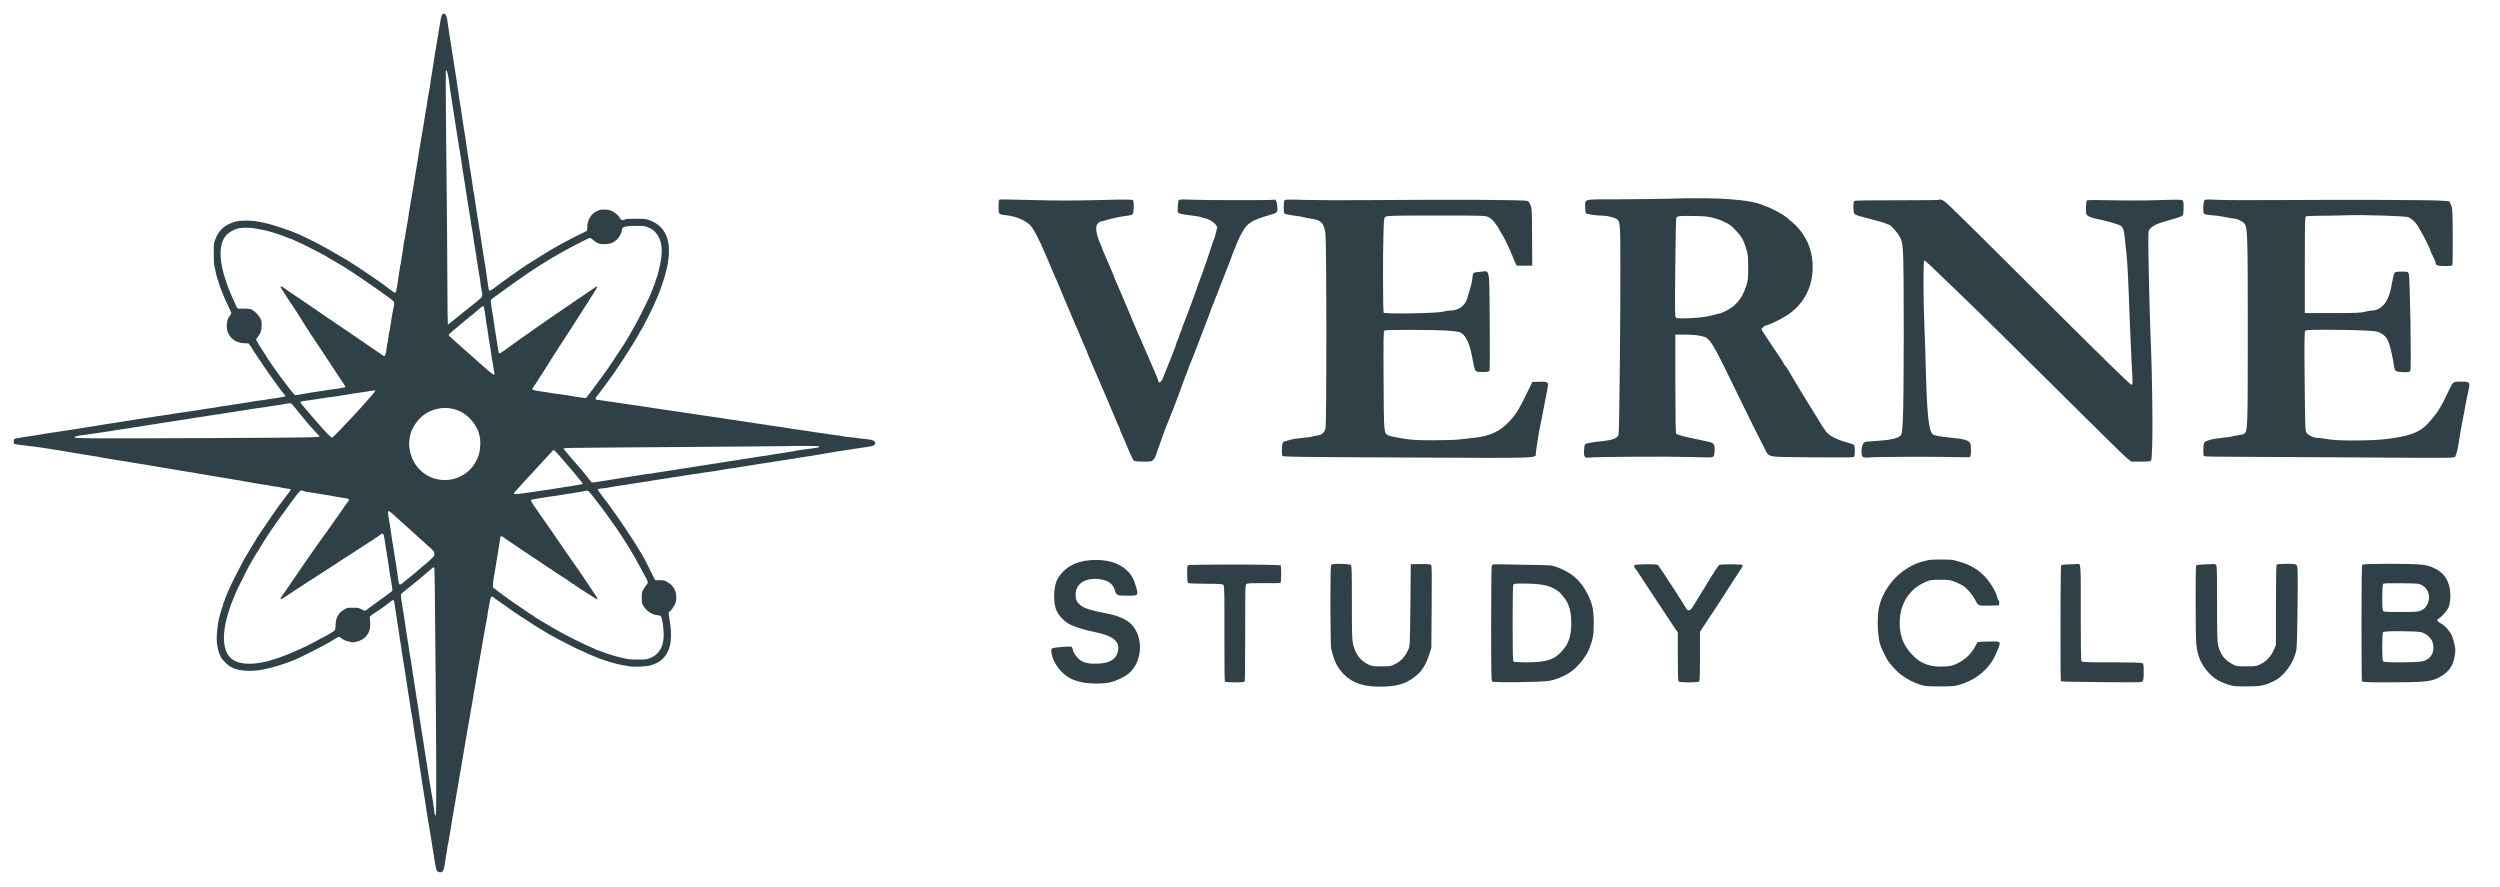
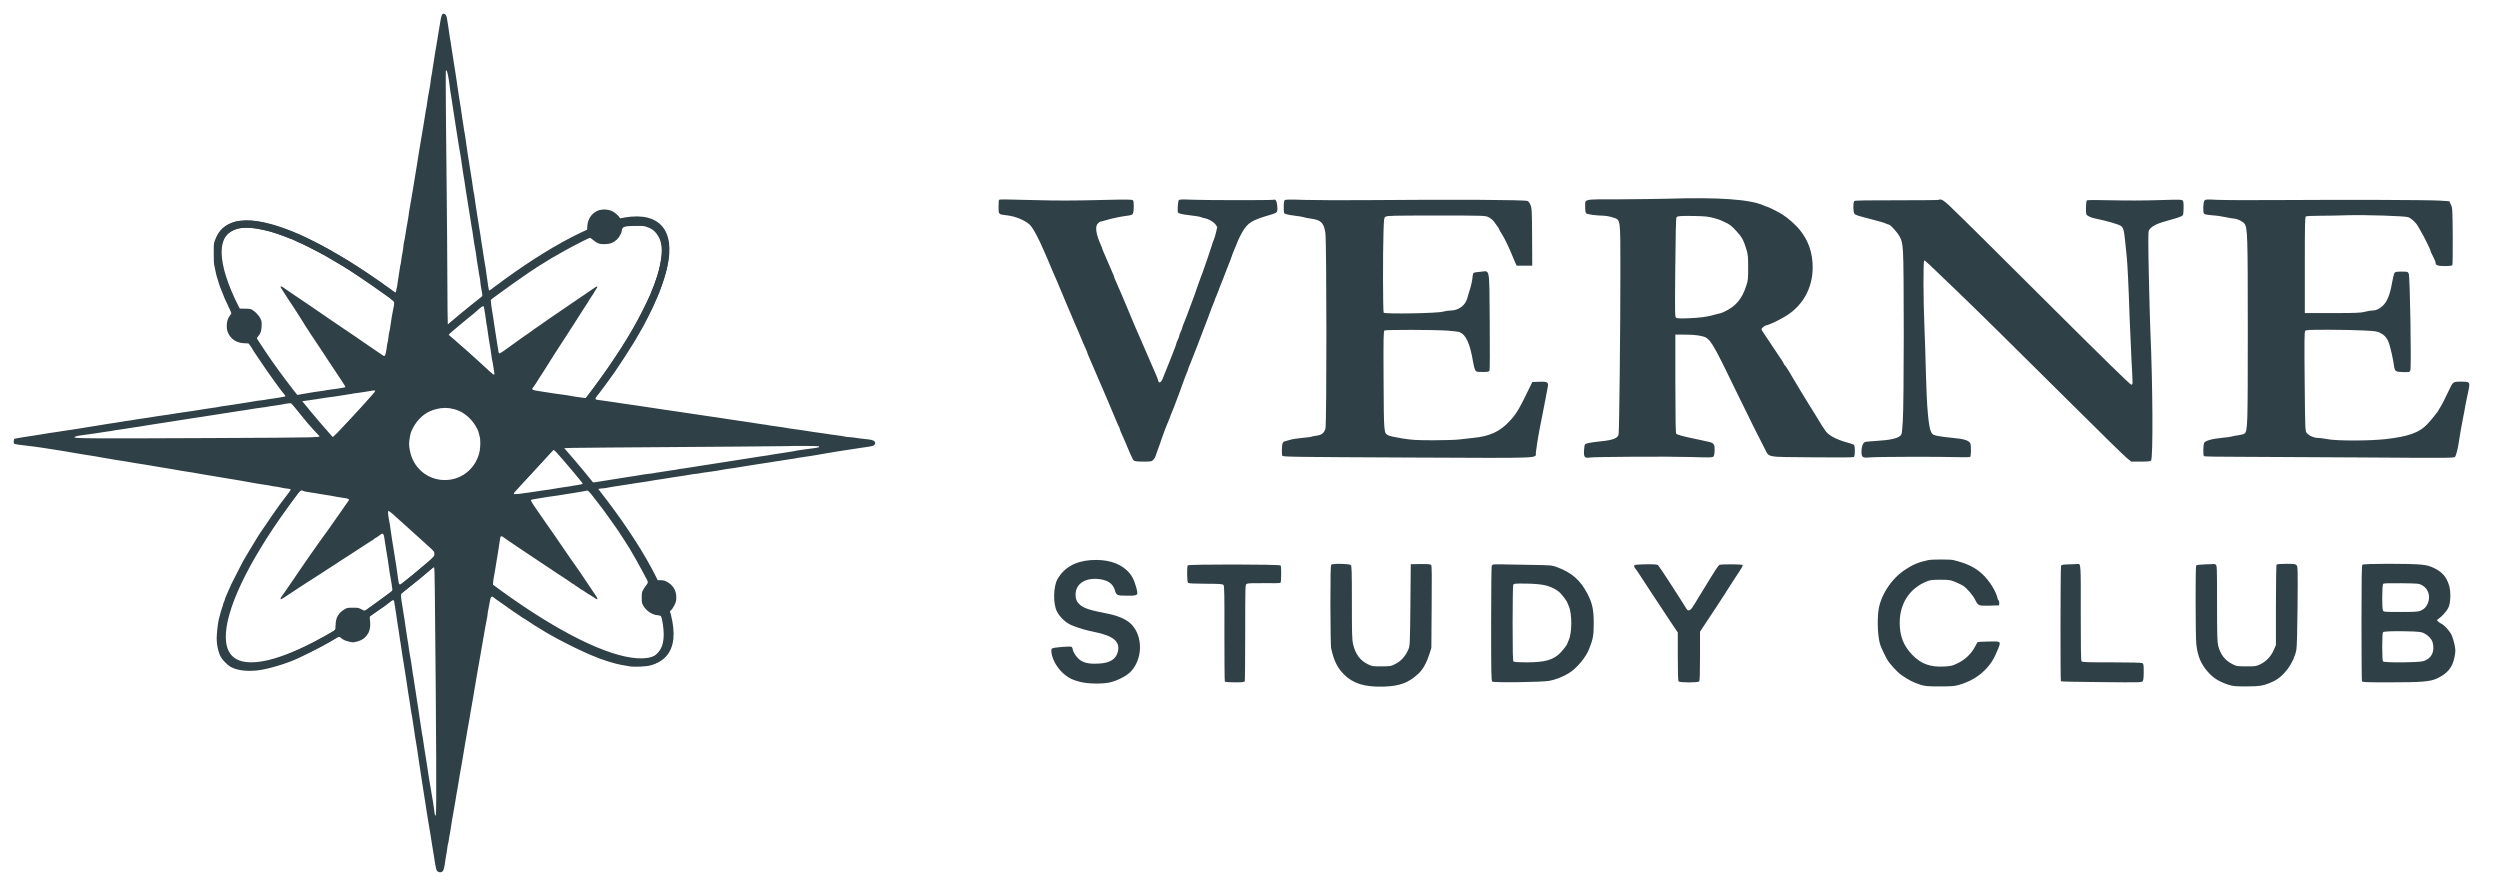
<svg xmlns="http://www.w3.org/2000/svg" viewBox="275.0 156.5 843.77 299.09" fill="#2F4047">
  <g transform="translate(279.0 160.5) scale(0.62) translate(-279.0 -160.5)">
    <path class="" transform="scale(0.25) translate(0 4096) scale(0.1 -0.1)" d="M20527 34478 c-17 -27 -37 -128 -67 -328 -12 -80 -28 -176 -35 -215 -8 -38 -19 -106 -25 -150 -6 -44 -15 -95 -20 -115 -5 -19 -11 -62 -15 -95 -3 -33 -12 -91 -20 -130 -8 -38 -19 -108 -25 -155 -5 -47 -17 -116 -25 -155 -8 -38 -15 -83 -15 -99 0 -17 -9 -80 -20 -140 -39 -209 -51 -281 -61 -365 -5 -47 -12 -88 -15 -92 -3 -5 -14 -66 -24 -136 -11 -70 -25 -155 -30 -188 -6 -33 -20 -114 -30 -180 -20 -117 -46 -274 -75 -445 -8 -47 -17 -105 -20 -130 -3 -25 -15 -94 -25 -155 -20 -110 -49 -287 -91 -555 -17 -111 -50 -300 -70 -409 -10 -56 -19 -115 -19 -130 0 -14 -7 -57 -15 -96 -9 -38 -22 -113 -30 -165 -37 -242 -46 -297 -56 -325 -5 -16 -12 -64 -15 -105 -4 -41 -12 -100 -19 -130 -8 -30 -18 -97 -24 -147 -6 -51 -15 -103 -20 -116 -5 -13 -12 -54 -16 -92 -4 -39 -13 -97 -20 -130 -7 -33 -18 -104 -24 -157 -6 -53 -15 -108 -21 -123 -5 -14 -10 -39 -10 -54 0 -43 -24 -58 -56 -35 -15 11 -36 26 -48 34 -13 8 -51 38 -87 65 -87 68 -111 85 -204 150 -44 30 -116 80 -160 110 -166 115 -424 284 -520 341 -55 32 -109 64 -120 71 -11 7 -33 20 -50 28 -16 9 -46 26 -67 38 -20 12 -62 37 -95 55 -32 18 -65 37 -73 43 -8 5 -28 16 -45 25 -16 8 -66 35 -110 59 -158 87 -525 265 -546 265 -6 0 -23 7 -37 15 -29 16 -38 19 -257 94 -240 82 -345 110 -550 147 -149 27 -374 25 -479 -4 -232 -65 -363 -184 -444 -407 -25 -67 -26 -79 -26 -285 0 -173 3 -230 18 -290 10 -41 22 -97 27 -124 4 -28 15 -70 23 -95 36 -110 48 -148 56 -180 5 -19 15 -48 23 -65 8 -17 25 -58 37 -91 33 -91 66 -167 136 -312 35 -73 64 -138 64 -144 0 -6 -13 -28 -28 -48 -51 -66 -72 -131 -72 -225 0 -70 5 -98 27 -152 57 -139 189 -225 353 -230 47 -2 88 -3 91 -4 7 0 89 -117 89 -126 0 -3 8 -17 19 -32 10 -15 66 -99 125 -187 59 -88 134 -198 167 -245 33 -47 68 -96 77 -110 9 -13 45 -63 79 -110 34 -47 88 -121 120 -165 32 -44 75 -99 96 -122 21 -23 36 -47 33 -52 -4 -5 -28 -13 -54 -16 -26 -3 -78 -12 -117 -20 -38 -7 -101 -17 -138 -20 -37 -4 -82 -11 -100 -16 -18 -5 -75 -14 -127 -19 -52 -5 -115 -14 -140 -20 -25 -6 -92 -17 -150 -25 -115 -16 -188 -27 -355 -55 -60 -10 -137 -21 -170 -25 -33 -3 -76 -11 -97 -16 -20 -5 -71 -14 -115 -19 -43 -5 -116 -16 -163 -24 -185 -31 -345 -55 -629 -95 -85 -12 -157 -24 -161 -26 -4 -3 -50 -9 -101 -15 -52 -6 -130 -17 -174 -25 -102 -18 -262 -42 -393 -60 -56 -8 -106 -16 -110 -19 -4 -2 -52 -9 -107 -16 -55 -6 -118 -16 -140 -21 -22 -5 -87 -16 -145 -24 -102 -14 -284 -42 -405 -64 -33 -5 -121 -19 -195 -31 -74 -11 -184 -29 -245 -40 -60 -10 -135 -22 -165 -25 -30 -3 -91 -12 -135 -20 -44 -8 -114 -19 -155 -24 -88 -12 -174 -25 -325 -51 -60 -11 -130 -21 -155 -25 -25 -3 -83 -12 -130 -19 -47 -8 -119 -20 -160 -26 -116 -18 -134 -22 -147 -32 -16 -13 -17 -94 -1 -104 13 -8 141 -27 298 -44 52 -6 125 -15 163 -20 37 -6 100 -15 140 -20 83 -12 153 -23 322 -50 66 -11 149 -24 185 -30 130 -21 307 -52 380 -65 41 -8 100 -17 130 -20 30 -4 100 -15 155 -25 55 -10 154 -27 220 -39 66 -11 161 -27 210 -36 50 -8 124 -20 165 -25 41 -6 109 -17 150 -25 90 -17 173 -30 300 -49 52 -8 131 -21 175 -29 44 -9 112 -21 150 -26 39 -6 97 -15 130 -21 33 -5 114 -19 180 -30 66 -11 145 -25 175 -31 30 -6 87 -14 125 -20 61 -8 154 -24 355 -60 30 -6 109 -19 175 -29 66 -11 174 -29 240 -40 66 -12 161 -27 210 -35 50 -7 126 -20 170 -28 44 -9 136 -25 205 -37 69 -11 159 -27 200 -35 41 -8 114 -19 163 -25 48 -6 98 -15 110 -19 13 -5 54 -12 92 -16 39 -3 93 -13 121 -20 27 -8 87 -19 133 -24 45 -5 85 -12 88 -15 11 -10 -12 -48 -79 -131 -83 -103 -233 -309 -331 -455 -42 -63 -99 -146 -125 -185 -123 -178 -163 -237 -177 -263 -9 -15 -23 -39 -33 -54 -9 -14 -34 -55 -55 -90 -20 -34 -48 -81 -62 -103 -13 -22 -40 -67 -60 -100 -19 -33 -46 -78 -60 -100 -33 -53 -46 -77 -160 -300 -139 -269 -162 -316 -225 -465 -17 -41 -38 -89 -46 -107 -8 -17 -14 -37 -14 -45 -1 -7 -9 -31 -20 -53 -11 -22 -19 -48 -20 -57 0 -10 -6 -32 -14 -50 -14 -32 -48 -149 -80 -276 -20 -78 -46 -318 -46 -421 1 -145 34 -290 91 -401 30 -57 151 -179 209 -211 141 -77 344 -105 584 -79 222 23 637 146 891 265 103 48 417 204 506 253 129 69 256 142 330 189 45 30 70 29 99 -2 13 -14 28 -25 33 -25 6 0 18 -7 26 -15 9 -8 56 -24 104 -36 87 -22 89 -22 165 -5 134 31 215 93 272 205 30 60 41 158 29 249 -6 40 -7 80 -4 90 3 9 45 43 93 74 156 101 279 190 371 268 32 27 59 26 65 -2 6 -26 30 -186 46 -293 20 -147 32 -224 50 -330 10 -60 21 -137 25 -170 3 -33 10 -76 15 -95 5 -19 14 -78 20 -130 6 -52 17 -129 25 -170 8 -41 18 -106 24 -145 12 -83 25 -169 51 -325 10 -63 23 -149 29 -190 12 -91 26 -180 51 -325 10 -60 21 -137 25 -170 3 -33 10 -76 15 -95 6 -20 17 -85 26 -145 46 -322 70 -475 89 -575 8 -41 19 -115 25 -165 6 -49 17 -126 25 -170 8 -44 19 -116 24 -160 12 -89 24 -165 51 -335 28 -166 50 -311 66 -420 7 -52 22 -149 33 -215 11 -66 25 -151 31 -190 6 -38 18 -108 26 -155 9 -47 22 -128 30 -180 7 -52 18 -122 24 -155 5 -33 19 -118 31 -190 57 -364 60 -374 96 -396 37 -23 81 -19 107 9 18 21 42 120 51 212 4 36 13 92 20 125 8 33 19 102 25 154 6 51 14 101 19 110 5 9 11 43 15 76 4 33 13 92 22 130 8 39 19 102 23 140 4 39 16 111 25 160 9 50 26 144 37 210 11 66 27 156 35 200 8 44 21 124 29 177 9 54 18 103 20 110 3 7 11 58 19 113 8 55 19 125 25 155 6 30 19 107 30 170 11 63 29 167 40 230 21 115 30 171 51 310 6 41 18 104 25 140 8 36 19 100 24 142 6 42 16 98 22 125 6 26 17 86 24 133 7 47 18 110 23 140 6 30 21 111 32 180 12 69 30 175 40 235 25 140 58 341 64 380 2 17 11 68 20 115 9 47 25 139 36 205 12 66 30 172 41 235 11 63 29 167 40 230 11 63 24 138 29 165 6 28 15 82 21 120 6 39 19 109 30 157 10 48 19 101 19 118 0 18 6 58 14 89 8 31 19 90 25 132 19 142 46 184 88 141 10 -10 43 -35 73 -55 30 -20 80 -55 110 -77 30 -22 80 -56 110 -77 30 -21 57 -40 60 -43 7 -8 177 -123 200 -136 11 -6 28 -18 38 -27 10 -10 21 -17 25 -17 3 0 45 -26 94 -58 176 -117 223 -147 274 -176 19 -10 57 -33 84 -51 28 -18 73 -46 101 -62 29 -15 78 -43 110 -62 111 -65 476 -251 615 -314 86 -39 102 -47 199 -90 30 -13 87 -37 125 -51 39 -15 84 -34 102 -42 17 -8 36 -14 43 -14 7 0 26 -6 43 -14 31 -13 137 -46 262 -80 56 -15 135 -31 294 -57 105 -18 361 -6 456 20 235 66 364 198 426 436 26 102 29 316 6 455 -9 52 -21 132 -27 178 l-11 83 44 39 c29 26 58 67 83 117 33 66 39 90 42 155 8 164 -71 294 -223 368 -42 20 -66 24 -144 25 l-94 0 -43 85 c-23 47 -72 146 -109 220 -61 125 -89 178 -136 255 -10 17 -28 46 -39 65 -11 19 -29 49 -40 65 -11 17 -30 47 -42 69 -30 50 -34 57 -92 146 -91 140 -215 325 -251 375 -19 28 -55 79 -80 115 -99 146 -230 324 -337 461 -43 54 -78 106 -78 114 0 17 18 22 117 30 40 3 87 10 105 16 18 5 67 14 108 19 41 5 113 16 160 25 83 14 211 34 395 61 162 23 239 36 344 55 56 10 114 19 127 19 14 0 57 7 97 15 40 8 119 21 177 29 192 28 314 46 393 61 42 8 91 15 108 15 16 0 62 7 102 15 40 8 113 19 162 24 50 6 128 17 175 25 221 40 320 56 344 56 15 0 59 7 99 15 40 8 119 21 177 29 113 16 182 27 355 56 61 10 135 22 165 25 30 3 87 12 125 20 39 8 97 17 130 20 33 4 76 10 95 15 19 5 78 14 130 20 52 6 111 16 132 21 20 5 71 14 115 19 95 12 358 54 588 96 50 9 131 22 180 30 50 7 119 18 155 24 145 23 270 42 365 56 255 36 278 41 297 64 23 29 23 55 -1 79 -26 26 -73 37 -206 50 -60 6 -153 17 -205 26 -52 8 -115 15 -140 15 -25 0 -72 7 -105 14 -33 8 -107 20 -165 26 -58 6 -112 13 -121 16 -9 2 -79 13 -155 24 -236 32 -286 40 -379 56 -49 8 -124 19 -165 24 -91 10 -255 35 -370 56 -47 8 -125 19 -175 25 -49 5 -106 14 -125 19 -19 5 -64 12 -100 15 -36 4 -99 13 -140 21 -41 7 -124 21 -185 29 -60 9 -166 24 -235 35 -69 10 -161 23 -205 30 -44 6 -118 18 -165 26 -47 8 -121 19 -165 24 -44 5 -118 16 -165 24 -88 15 -258 40 -510 76 -80 12 -174 26 -210 31 -36 6 -99 15 -140 20 -41 5 -113 16 -160 24 -47 8 -105 17 -130 20 -66 8 -302 44 -400 60 -47 8 -128 19 -180 25 -52 6 -111 15 -130 20 -19 4 -64 11 -100 15 -36 3 -114 15 -175 25 -60 10 -138 21 -173 25 -35 3 -70 9 -78 12 -23 9 -16 46 14 75 22 20 309 407 382 514 121 178 320 482 320 489 0 3 15 27 33 53 18 26 49 73 68 105 19 32 43 73 54 92 11 18 44 75 73 127 29 51 57 100 62 108 15 23 39 70 134 255 78 150 128 260 198 430 11 28 26 64 34 80 20 45 85 237 119 350 200 681 80 1095 -358 1237 -65 21 -90 23 -267 23 -165 0 -202 -3 -242 -18 -59 -23 -83 -16 -108 33 -29 57 -122 134 -193 161 -90 34 -220 32 -297 -3 -136 -63 -220 -199 -220 -355 0 -37 -4 -72 -8 -78 -4 -5 -27 -19 -52 -31 -102 -47 -310 -151 -385 -193 -44 -24 -100 -55 -125 -68 -72 -38 -163 -89 -216 -122 -27 -17 -76 -46 -109 -66 -33 -20 -87 -54 -120 -75 -33 -22 -76 -49 -95 -60 -19 -11 -48 -29 -65 -40 -16 -11 -42 -26 -56 -34 -75 -43 -385 -256 -567 -391 -70 -52 -142 -105 -160 -117 -19 -13 -58 -42 -88 -65 -55 -44 -88 -54 -97 -29 -3 8 -11 52 -17 98 -6 45 -20 139 -30 208 -11 69 -22 150 -25 180 -4 30 -11 72 -16 92 -5 20 -14 74 -20 120 -5 46 -16 117 -24 158 -8 41 -19 109 -24 150 -15 112 -39 265 -55 355 -8 44 -25 145 -36 225 -12 80 -30 197 -40 260 -10 63 -21 142 -25 175 -3 33 -10 74 -15 90 -5 17 -14 68 -19 115 -6 47 -17 123 -25 170 -8 47 -24 150 -36 230 -12 80 -28 183 -37 230 -8 47 -21 128 -28 180 -31 230 -55 392 -59 399 -3 4 -12 63 -21 131 -9 68 -18 127 -20 131 -3 3 -9 49 -15 100 -6 52 -17 128 -25 169 -7 41 -24 143 -36 225 -12 83 -28 191 -36 240 -8 50 -19 122 -23 160 -5 39 -16 108 -24 155 -13 77 -40 249 -66 420 -34 231 -51 333 -54 339 -2 3 -9 51 -15 106 -7 55 -18 134 -26 175 -8 41 -17 99 -21 129 -10 86 -74 132 -107 79z m129 -1314 c12 -54 26 -144 32 -199 12 -102 22 -175 48 -325 8 -47 21 -130 28 -185 14 -100 22 -153 56 -365 42 -261 62 -387 66 -420 4 -35 16 -104 54 -320 11 -63 20 -126 20 -140 0 -14 9 -74 19 -135 23 -129 57 -349 66 -420 3 -27 12 -84 20 -125 12 -66 23 -134 64 -400 6 -36 20 -125 31 -199 11 -73 22 -137 25 -141 2 -4 9 -47 14 -96 6 -49 17 -127 25 -174 40 -223 56 -320 56 -346 0 -16 7 -60 15 -99 8 -38 20 -110 26 -160 6 -49 17 -117 25 -150 7 -33 14 -76 14 -96 0 -21 9 -84 19 -140 36 -193 38 -176 -22 -234 -29 -28 -95 -83 -147 -122 -52 -39 -144 -113 -205 -163 -255 -211 -346 -282 -352 -276 -4 3 -8 437 -10 964 -2 526 -8 1364 -14 1862 -14 1143 -25 2646 -20 2683 7 52 26 21 47 -79z m4332 -3308 c91 -31 140 -64 196 -128 135 -157 161 -376 85 -718 -6 -25 -16 -72 -23 -105 -14 -64 -38 -141 -68 -217 -10 -26 -18 -53 -18 -60 -1 -7 -9 -31 -20 -53 -11 -22 -19 -46 -20 -53 0 -6 -9 -29 -20 -49 -11 -21 -20 -44 -20 -51 0 -7 -8 -30 -19 -50 -10 -20 -25 -53 -34 -72 -17 -40 -186 -379 -226 -455 -15 -27 -43 -79 -63 -115 -33 -61 -47 -85 -98 -175 -11 -19 -28 -50 -38 -67 -63 -110 -100 -169 -238 -376 -60 -90 -125 -188 -144 -218 -72 -110 -140 -206 -338 -474 -239 -323 -212 -292 -257 -287 -122 15 -271 38 -303 46 -20 6 -77 14 -127 20 -49 6 -162 21 -250 35 -88 14 -191 30 -230 36 -231 34 -244 39 -208 88 44 60 93 132 93 137 0 2 17 30 39 62 62 93 121 184 121 188 0 2 19 33 43 68 23 36 58 91 77 123 19 31 54 85 76 120 23 34 43 66 45 71 2 4 40 62 83 128 134 203 151 229 156 240 3 6 32 51 64 100 32 50 69 106 81 125 13 19 44 69 70 110 27 41 63 98 80 125 18 28 54 84 80 125 26 41 61 94 76 118 16 24 29 45 29 47 0 4 51 83 102 157 10 15 18 30 18 33 0 3 16 28 35 55 64 91 42 93 -77 8 -48 -35 -120 -84 -160 -110 -40 -26 -112 -74 -160 -108 -190 -130 -268 -184 -388 -265 -69 -46 -152 -103 -185 -126 -33 -23 -89 -62 -125 -87 -36 -25 -83 -58 -105 -74 -22 -16 -65 -45 -95 -66 -59 -39 -60 -40 -105 -75 -16 -13 -55 -40 -85 -60 -30 -20 -77 -52 -105 -72 -27 -19 -72 -51 -100 -71 -27 -19 -77 -55 -110 -80 -33 -24 -76 -55 -95 -68 -19 -14 -60 -43 -90 -65 -72 -53 -108 -73 -120 -66 -5 3 -12 22 -15 43 -3 20 -12 75 -20 122 -13 80 -32 202 -70 450 -9 58 -21 139 -26 180 -5 41 -16 107 -24 145 -7 39 -17 104 -20 146 l-7 75 35 30 c19 16 58 45 86 64 28 19 100 72 161 117 61 45 141 102 178 128 37 25 87 61 112 79 117 85 443 306 470 319 8 4 34 20 57 35 134 86 321 197 458 272 57 31 94 51 225 123 118 64 366 187 378 187 8 0 39 -22 70 -48 88 -75 144 -95 261 -90 110 4 177 30 255 99 45 40 106 147 106 186 0 35 17 71 40 83 39 21 104 28 273 29 152 1 174 -1 235 -23z m-8502 -36 c60 -11 129 -25 154 -31 25 -6 70 -16 100 -23 52 -13 82 -22 225 -69 74 -24 179 -64 222 -83 17 -8 36 -14 43 -14 7 0 24 -6 38 -14 15 -8 47 -23 72 -34 131 -57 262 -122 425 -208 44 -23 109 -57 145 -75 36 -18 71 -38 79 -43 7 -6 42 -27 76 -46 70 -39 169 -97 230 -135 22 -13 57 -35 79 -47 50 -30 60 -36 131 -82 135 -88 389 -260 490 -331 28 -20 79 -56 115 -81 36 -25 92 -65 125 -89 33 -25 67 -48 75 -52 17 -7 138 -103 163 -128 18 -18 16 -63 -9 -170 -16 -72 -40 -211 -60 -355 -8 -58 -18 -118 -24 -135 -5 -16 -14 -72 -20 -122 -6 -51 -14 -103 -19 -115 -5 -13 -12 -52 -16 -88 -11 -103 -32 -192 -46 -201 -8 -5 -21 -3 -31 4 -9 7 -94 65 -190 129 -95 65 -206 140 -245 168 -40 27 -106 73 -145 100 -40 28 -170 115 -288 195 -118 79 -267 180 -330 224 -195 136 -465 320 -850 579 -69 46 -132 90 -141 98 -18 16 -49 19 -49 4 0 -5 25 -46 55 -90 30 -44 55 -83 55 -86 0 -3 8 -17 19 -32 68 -99 297 -449 303 -463 4 -10 23 -40 42 -68 20 -28 36 -53 36 -56 0 -3 8 -18 18 -33 51 -74 102 -153 102 -157 0 -2 15 -25 33 -51 17 -25 39 -56 47 -69 8 -12 73 -110 144 -216 71 -107 152 -230 181 -274 47 -73 176 -268 327 -494 32 -47 54 -88 50 -92 -9 -9 -185 -39 -297 -50 -49 -6 -106 -14 -125 -19 -19 -5 -73 -14 -120 -19 -47 -6 -123 -17 -170 -25 -47 -9 -146 -25 -220 -37 -74 -12 -141 -24 -148 -27 -7 -2 -27 11 -45 30 -73 78 -459 597 -532 717 -5 9 -28 43 -49 76 -43 66 -64 100 -121 190 -21 33 -45 71 -55 85 -9 14 -20 35 -24 47 -4 12 -13 27 -21 33 -24 20 -17 48 23 98 61 76 75 115 80 228 4 94 2 106 -23 161 -28 64 -109 151 -180 194 -36 22 -52 24 -170 26 -71 1 -136 2 -143 2 -7 1 -22 22 -34 49 -28 65 -50 114 -92 205 -20 43 -36 80 -36 83 0 3 -6 20 -14 37 -33 72 -91 236 -125 352 -119 408 -99 723 58 882 46 47 138 102 211 127 100 33 277 35 436 6z m4959 -1737 c4 -27 12 -82 20 -123 7 -41 16 -104 20 -140 3 -36 10 -81 15 -100 5 -19 14 -73 19 -120 6 -47 18 -128 26 -180 9 -52 25 -144 35 -205 10 -60 21 -139 25 -175 3 -36 10 -79 16 -96 5 -17 16 -77 24 -135 8 -57 17 -119 21 -136 13 -65 -28 -39 -242 150 -673 594 -754 667 -754 681 0 13 131 128 319 279 75 61 138 113 141 117 3 3 15 13 27 21 24 17 110 89 190 162 29 26 62 47 72 47 16 0 21 -9 26 -47z m-2375 -1798 c0 -15 -25 -44 -279 -330 -121 -136 -313 -341 -535 -572 -60 -62 -117 -113 -126 -113 -19 0 -106 87 -250 250 -125 142 -132 149 -238 275 -52 61 -119 138 -149 173 -30 34 -53 69 -50 76 6 14 40 21 172 36 44 5 118 16 165 24 113 20 339 53 420 61 36 4 92 13 125 20 33 7 91 16 128 20 37 4 82 11 100 16 18 5 73 14 122 19 50 6 126 17 170 25 216 38 225 39 225 20z m-1819 -278 c9 -7 84 -97 168 -202 84 -104 166 -204 182 -222 15 -17 70 -78 120 -135 51 -57 103 -113 117 -126 57 -54 193 -50 -2423 -63 -2453 -11 -2916 -9 -2894 17 17 20 64 33 184 48 212 28 281 38 390 56 61 10 139 22 174 26 35 3 78 10 95 15 17 5 72 14 121 19 50 6 124 17 165 25 41 8 109 19 150 24 93 12 183 26 325 51 61 10 175 28 255 40 80 11 197 29 260 40 63 10 178 28 255 40 77 12 192 30 255 40 63 11 140 22 170 25 30 4 71 11 90 15 19 5 78 14 130 20 52 6 111 15 130 20 19 5 76 14 125 20 50 6 124 17 165 25 41 8 109 19 150 24 83 11 161 23 325 51 61 10 143 22 184 26 41 3 88 10 105 15 17 5 72 14 121 19 50 6 124 17 165 25 196 38 218 40 241 22z m3529 -116 c41 -10 89 -26 105 -35 17 -9 34 -16 38 -16 4 0 20 -8 35 -18 15 -11 47 -32 71 -48 61 -40 151 -131 197 -201 45 -67 94 -160 94 -178 0 -7 9 -41 20 -75 30 -93 28 -263 -4 -390 -79 -311 -338 -542 -653 -579 -363 -44 -699 164 -822 509 -31 88 -51 199 -51 282 0 71 32 240 49 263 5 6 13 24 19 42 6 17 31 63 56 102 118 181 271 293 466 341 135 34 252 35 380 1z m7950 -811 c29 -18 -6 -30 -135 -45 -164 -19 -381 -52 -393 -59 -5 -3 -49 -10 -98 -16 -49 -6 -120 -17 -159 -25 -38 -8 -97 -17 -130 -20 -33 -4 -76 -10 -95 -15 -20 -5 -71 -14 -115 -20 -90 -12 -225 -32 -395 -60 -63 -10 -178 -28 -255 -40 -77 -12 -192 -30 -255 -40 -190 -31 -431 -69 -585 -91 -38 -6 -119 -19 -180 -29 -60 -10 -139 -22 -174 -26 -35 -3 -78 -10 -95 -15 -17 -5 -74 -14 -126 -20 -52 -6 -122 -17 -155 -24 -33 -7 -91 -16 -128 -20 -37 -4 -82 -11 -99 -16 -18 -5 -79 -14 -137 -19 -58 -6 -124 -15 -146 -21 -22 -5 -87 -16 -145 -24 -58 -8 -130 -19 -160 -24 -30 -5 -89 -15 -130 -21 -264 -42 -338 -53 -450 -72 -209 -34 -204 -34 -225 -1 -16 25 -115 147 -215 267 -19 23 -113 131 -208 239 -96 109 -171 204 -169 211 4 10 206 14 989 19 2434 17 3865 28 3893 31 78 8 662 5 675 -4z m-5712 -132 c27 -29 63 -69 78 -88 16 -19 62 -73 104 -120 63 -70 329 -388 379 -453 9 -11 11 -21 5 -27 -5 -5 -58 -16 -117 -25 -60 -8 -112 -17 -116 -19 -4 -3 -45 -10 -92 -15 -46 -6 -122 -17 -169 -25 -151 -27 -333 -55 -395 -61 -33 -4 -76 -10 -95 -15 -19 -5 -80 -14 -135 -20 -55 -6 -136 -17 -180 -25 -70 -12 -143 -19 -182 -16 -24 2 -13 26 35 76 26 28 88 96 137 151 93 104 292 320 400 434 33 36 90 97 125 135 123 135 151 165 160 165 5 0 31 -24 58 -52z m-5507 -842 c19 -8 61 -17 94 -21 33 -3 105 -15 160 -25 55 -10 132 -23 170 -29 132 -19 210 -33 275 -47 36 -8 105 -19 155 -25 141 -17 158 -30 112 -86 -13 -15 -40 -53 -60 -83 -20 -30 -51 -75 -68 -100 -18 -25 -54 -76 -81 -115 -26 -38 -66 -95 -88 -125 -64 -88 -101 -141 -146 -208 -23 -34 -64 -90 -91 -125 -26 -34 -74 -100 -106 -147 -32 -47 -76 -110 -98 -140 -21 -30 -61 -86 -88 -125 -26 -38 -62 -90 -80 -115 -42 -60 -159 -232 -243 -355 -37 -55 -90 -131 -116 -170 -27 -38 -75 -108 -107 -155 -32 -47 -66 -96 -76 -109 -21 -27 -25 -51 -8 -51 12 0 50 24 358 229 113 75 209 138 214 140 5 2 37 22 71 45 35 22 102 66 150 96 48 30 157 101 243 158 85 56 157 102 159 102 1 0 24 15 49 33 26 17 54 37 63 42 10 6 42 26 72 46 30 20 83 54 118 75 35 21 161 103 279 182 118 78 219 142 223 142 4 0 15 9 25 20 10 11 22 20 26 20 9 0 55 30 112 74 62 48 77 27 97 -129 5 -44 16 -118 25 -165 27 -151 54 -324 60 -380 3 -30 12 -93 20 -140 75 -433 71 -394 36 -426 -16 -14 -85 -66 -153 -114 -211 -152 -273 -197 -377 -275 -19 -14 -40 -25 -48 -25 -8 0 -42 15 -76 33 -60 31 -66 32 -182 32 -109 0 -124 -2 -165 -25 -147 -82 -209 -188 -211 -360 -1 -100 -8 -111 -107 -168 -35 -21 -80 -47 -100 -59 -21 -12 -48 -27 -62 -33 -36 -15 -40 -18 -90 -46 -155 -90 -429 -222 -600 -290 -47 -19 -94 -39 -105 -44 -27 -12 -137 -53 -210 -78 -500 -169 -871 -155 -1040 40 -61 71 -92 150 -109 280 -27 202 11 451 116 763 30 89 58 165 78 210 10 22 30 71 45 109 15 38 31 77 35 85 5 9 59 119 122 244 62 126 120 241 128 255 8 15 34 61 58 102 23 41 53 93 67 115 13 22 35 57 47 79 32 53 38 63 81 127 20 31 37 59 37 62 0 3 26 45 58 94 63 94 131 198 147 224 36 58 279 397 429 599 217 292 209 285 277 256z m6215 -14 c17 -15 62 -67 99 -117 154 -203 190 -250 196 -255 9 -7 261 -361 336 -470 43 -64 212 -325 251 -390 78 -130 199 -344 255 -450 35 -69 81 -154 102 -190 54 -95 55 -110 7 -167 -22 -26 -53 -73 -68 -103 -26 -50 -28 -64 -28 -165 -1 -101 1 -114 26 -162 64 -121 194 -212 316 -221 51 -4 66 -9 77 -26 26 -39 58 -251 59 -381 0 -187 -36 -308 -125 -408 -51 -58 -96 -88 -186 -124 -65 -25 -76 -26 -253 -26 -164 0 -199 3 -305 27 -65 15 -140 33 -165 41 -161 48 -226 69 -235 75 -5 4 -23 10 -40 14 -16 4 -48 16 -72 27 -23 10 -47 19 -53 19 -7 0 -24 6 -38 14 -30 16 -80 38 -192 86 -87 37 -451 218 -525 261 -27 16 -57 32 -65 36 -20 9 -286 163 -385 223 -44 27 -103 63 -131 79 -29 17 -57 38 -64 46 -7 8 -16 15 -21 15 -4 0 -29 15 -54 33 -26 17 -55 37 -65 42 -10 6 -26 17 -35 25 -9 8 -25 19 -35 25 -50 29 -339 229 -431 298 -35 27 -104 79 -154 116 l-90 68 2 74 c2 41 9 106 17 144 8 39 18 90 21 115 6 44 27 177 65 395 10 61 26 162 35 225 25 167 23 160 47 160 11 0 26 -6 32 -13 6 -8 213 -148 459 -313 247 -164 456 -304 465 -310 10 -6 49 -32 87 -58 39 -25 103 -68 143 -96 41 -27 75 -50 77 -50 2 0 38 -24 80 -52 42 -29 99 -67 126 -84 27 -17 57 -38 67 -47 10 -9 23 -17 29 -17 6 0 17 -7 24 -16 7 -9 22 -20 34 -25 11 -5 40 -25 65 -43 25 -19 48 -35 52 -35 6 -1 75 -45 160 -103 15 -10 30 -18 33 -18 3 0 34 -20 69 -45 36 -25 70 -45 75 -45 20 0 12 29 -20 72 -17 24 -94 140 -173 258 -78 118 -157 235 -174 260 -34 48 -59 83 -137 195 -27 39 -65 93 -84 120 -51 73 -123 177 -196 285 -35 52 -82 121 -105 154 -23 32 -71 102 -108 155 -68 99 -81 119 -182 261 -197 279 -262 380 -256 395 5 14 11 16 156 39 52 9 149 24 215 35 66 11 151 23 188 26 37 4 82 11 100 16 18 5 73 14 122 20 50 6 106 14 125 19 19 5 85 16 145 24 61 9 124 20 140 25 40 13 36 14 71 -17z m-4257 -499 c47 -43 109 -99 136 -124 28 -26 68 -62 90 -80 22 -19 99 -88 170 -154 72 -66 181 -165 244 -220 63 -55 145 -130 183 -166 64 -63 68 -69 68 -111 0 -41 -5 -49 -51 -94 -79 -76 -79 -76 -169 -149 -46 -39 -92 -77 -100 -85 -53 -49 -109 -96 -225 -188 -71 -56 -142 -114 -156 -127 -30 -29 -55 -32 -68 -7 -5 9 -14 56 -20 102 -23 175 -53 378 -71 475 -10 55 -21 127 -25 160 -4 33 -11 78 -16 100 -5 22 -16 87 -24 145 -38 278 -55 388 -64 417 -5 17 -12 66 -16 107 -7 68 -6 76 10 76 10 0 56 -35 104 -77z m902 -1763 c31 -3006 39 -4764 21 -4782 -6 -6 -14 -9 -17 -6 -3 2 -12 58 -20 124 -16 119 -19 141 -55 349 -47 271 -74 439 -106 660 -16 112 -30 199 -54 340 -10 61 -21 137 -25 170 -3 33 -11 76 -16 97 -5 20 -14 71 -19 115 -5 43 -16 116 -24 163 -8 47 -20 119 -25 160 -16 121 -31 218 -51 335 -10 61 -21 137 -25 170 -3 33 -10 76 -15 95 -5 19 -14 78 -20 130 -6 52 -15 111 -20 130 -5 19 -14 73 -19 120 -6 47 -17 123 -25 170 -34 191 -56 328 -61 380 -4 30 -11 71 -15 90 -5 19 -14 78 -20 130 -6 52 -15 111 -20 130 -5 19 -14 80 -20 135 -6 55 -15 116 -20 135 -5 19 -14 76 -20 125 -6 50 -17 122 -25 160 -18 90 -27 197 -17 211 4 6 100 86 215 177 202 161 250 201 406 339 42 37 83 66 91 65 13 -2 16 -82 21 -617z" />
+     <ellipse class="orbita-fija" cx="514.22" cy="395.23" rx="165.68" ry="43.38" transform="rotate(-136.03 514.22 395.23)" fill="none" stroke="#2F4047" stroke-width="4.0" />
+     <ellipse class="orbita-fija" cx="514.22" cy="395.23" rx="165.46" ry="43.83" transform="rotate(-45.17 514.22 395.23)" fill="none" stroke="#2F4047" stroke-width="4.0" />
  </g>
  <g transform="translate(350.02 -446.705)">
    <path class="" transform="scale(0.25) translate(0 4096) scale(0.1 -0.1)" d="M10487 14133 c-4 -3 -7 -46 -7 -95 0 -102 -2 -100 110 -113 112 -12 235 -61 306 -122 45 -39 127 -191 208 -383 15 -36 34 -78 41 -95 7 -16 25 -59 40 -95 15 -36 36 -85 47 -110 39 -89 47 -106 73 -170 15 -36 32 -78 40 -95 7 -16 22 -52 33 -80 35 -85 113 -268 134 -315 36 -80 46 -104 73 -170 29 -72 43 -103 74 -171 12 -25 21 -50 21 -54 0 -4 9 -26 19 -49 10 -23 38 -86 61 -141 23 -55 50 -118 60 -140 10 -22 39 -89 65 -150 26 -60 53 -123 60 -140 7 -16 25 -59 40 -95 15 -36 33 -78 40 -95 7 -16 25 -59 40 -95 14 -36 33 -77 41 -92 8 -14 14 -31 14 -38 0 -6 18 -49 40 -96 22 -47 40 -88 40 -91 0 -3 9 -24 19 -47 10 -23 31 -70 46 -106 15 -36 34 -71 43 -77 11 -9 53 -13 127 -13 104 0 113 2 133 23 13 13 27 37 32 53 5 16 21 61 35 99 15 39 35 95 44 125 23 71 78 214 102 266 10 23 19 45 19 49 0 4 7 21 15 38 8 18 21 50 29 72 7 22 24 65 36 95 12 30 28 73 36 95 7 22 25 72 40 110 14 39 32 88 40 110 8 22 21 54 29 72 8 17 15 36 15 42 0 6 9 30 20 53 10 24 31 75 45 113 14 39 30 79 35 90 5 11 16 38 24 60 8 22 24 65 36 95 12 30 30 78 40 105 10 28 27 73 38 100 11 28 26 66 33 85 38 106 62 168 75 197 8 17 14 34 14 38 0 4 7 21 15 38 8 18 21 50 29 72 13 38 31 83 78 200 11 28 26 68 34 90 8 22 19 49 24 60 5 11 16 38 24 60 39 110 48 132 60 160 8 17 26 60 40 98 15 37 43 95 63 130 77 134 130 166 396 243 81 24 86 30 80 111 -5 70 -22 99 -51 88 -21 -8 -939 -7 -1117 1 -122 6 -152 4 -162 -7 -9 -12 -18 -111 -14 -156 2 -22 39 -33 166 -48 69 -8 133 -18 143 -23 9 -5 35 -13 57 -17 52 -9 120 -49 147 -87 l21 -31 -18 -76 c-10 -42 -24 -88 -31 -102 -8 -15 -18 -44 -23 -65 -6 -22 -31 -97 -56 -169 -26 -71 -53 -150 -61 -175 -8 -25 -18 -54 -24 -65 -5 -11 -25 -65 -44 -120 -43 -126 -54 -159 -76 -215 -17 -43 -35 -91 -81 -217 -12 -32 -30 -77 -40 -101 -10 -23 -19 -48 -19 -55 -1 -6 -9 -30 -20 -52 -11 -22 -20 -47 -20 -55 0 -8 -9 -33 -20 -55 -11 -22 -19 -44 -20 -50 0 -9 -21 -67 -62 -170 -33 -81 -59 -147 -78 -195 -10 -25 -29 -71 -41 -102 -26 -65 -54 -78 -66 -30 -6 26 -22 66 -65 162 -11 25 -26 59 -33 75 -6 17 -21 50 -32 75 -11 25 -33 74 -48 110 -15 36 -35 83 -45 105 -80 181 -85 193 -115 265 -15 36 -32 79 -40 95 -7 17 -22 53 -33 80 -32 79 -115 272 -166 387 -9 20 -16 39 -16 43 0 4 -9 26 -19 49 -10 23 -38 86 -61 141 -23 55 -51 118 -61 141 -10 23 -19 45 -19 49 0 4 -6 21 -14 38 -73 160 -87 264 -43 305 13 12 27 22 33 22 5 0 38 8 74 19 86 26 199 49 284 60 51 6 71 12 79 27 15 26 17 160 3 180 -11 14 -54 15 -467 5 -319 -8 -569 -9 -844 -1 -468 12 -490 12 -498 3z" />
    <path class="" transform="scale(0.25) translate(0 4096) scale(0.1 -0.1)" d="M14343 14129 c-8 -8 -13 -43 -13 -95 0 -80 1 -82 28 -92 15 -6 69 -16 119 -22 51 -6 103 -14 117 -19 13 -6 58 -14 99 -20 141 -20 177 -54 199 -192 18 -119 19 -2583 1 -2645 -19 -59 -50 -84 -121 -94 -34 -5 -66 -11 -71 -15 -6 -3 -61 -10 -123 -15 -62 -6 -133 -17 -158 -25 -25 -8 -57 -17 -72 -20 -16 -3 -30 -14 -34 -28 -10 -32 -13 -149 -3 -168 8 -15 157 -17 1694 -24 1894 -8 1718 -15 1729 68 20 156 41 276 85 492 11 50 29 144 41 210 12 66 27 144 33 174 15 74 2 83 -117 79 l-90 -3 -17 -35 c-161 -334 -192 -387 -288 -492 -131 -142 -270 -207 -495 -228 -55 -6 -138 -15 -185 -21 -47 -6 -207 -11 -356 -11 -237 1 -288 4 -421 26 -83 13 -165 31 -181 40 -62 32 -61 16 -65 744 -3 581 -1 664 12 672 19 12 672 11 855 -2 72 -5 143 -14 158 -20 87 -34 142 -154 183 -401 8 -48 21 -99 30 -113 15 -22 22 -24 100 -24 69 0 85 3 92 18 5 9 6 295 3 665 -7 754 7 680 -125 670 -44 -3 -86 -10 -92 -14 -6 -5 -14 -35 -16 -67 -5 -53 -24 -131 -50 -207 -5 -16 -15 -49 -21 -73 -26 -93 -119 -162 -219 -162 -30 0 -78 -7 -108 -16 -77 -22 -788 -34 -801 -13 -10 16 -12 820 -2 1092 6 183 7 189 29 204 21 13 110 15 684 15 653 0 661 -1 704 -22 25 -11 57 -38 73 -58 42 -55 73 -102 73 -110 0 -4 15 -30 33 -57 37 -57 101 -189 147 -305 12 -30 29 -71 38 -90 l17 -35 105 0 105 0 -2 388 c-2 359 -4 391 -22 432 -10 24 -27 48 -38 53 -31 17 -991 22 -2168 12 -313 -3 -689 -1 -835 3 -211 7 -268 6 -277 -4z" />
    <path class="" transform="scale(0.25) translate(0 4096) scale(0.1 -0.1)" d="M19510 14149 c-124 -3 -419 -7 -657 -8 -498 -1 -453 10 -453 -109 0 -47 5 -73 14 -81 16 -13 136 -30 226 -31 39 -1 91 -10 130 -23 111 -38 104 10 105 -732 0 -763 -15 -2147 -24 -2195 -10 -54 -71 -79 -240 -96 -143 -15 -206 -28 -216 -44 -4 -6 -8 -41 -11 -79 -5 -85 9 -106 65 -97 69 12 1088 17 1376 8 245 -8 292 -7 305 5 10 9 16 37 17 84 2 86 -10 102 -94 119 -32 6 -76 16 -98 22 -22 5 -62 14 -90 19 -129 26 -225 52 -236 65 -8 10 -11 191 -12 676 l0 663 134 -1 c83 0 162 -7 209 -17 128 -27 134 -36 517 -827 134 -276 301 -611 344 -690 69 -129 1 -116 640 -122 368 -4 558 -2 567 4 7 7 12 37 12 83 0 46 -5 76 -12 82 -7 5 -51 20 -98 33 -136 37 -241 93 -281 148 -35 48 -71 103 -89 137 -6 11 -23 39 -38 62 -15 23 -63 101 -107 173 -44 71 -88 142 -97 158 -9 15 -35 59 -58 97 -23 39 -49 82 -58 97 -9 14 -34 55 -54 91 -21 35 -44 70 -53 77 -8 7 -15 17 -15 22 0 5 -9 21 -19 36 -11 15 -53 79 -95 142 -41 63 -100 151 -130 195 -31 44 -56 85 -56 92 0 15 48 53 67 53 13 0 108 40 143 60 8 5 42 23 75 40 258 138 407 388 406 685 0 193 -58 360 -176 506 -50 62 -156 156 -230 204 -41 27 -196 105 -207 105 -6 0 -24 7 -41 15 -180 85 -608 116 -1307 94z m615 -258 c44 -11 89 -25 100 -31 11 -5 36 -16 55 -25 69 -31 89 -46 159 -121 76 -81 99 -123 137 -248 21 -70 24 -99 24 -246 0 -152 -2 -175 -25 -244 -59 -182 -141 -279 -298 -353 -27 -13 -55 -23 -61 -23 -7 0 -42 -8 -77 -19 -91 -27 -193 -40 -352 -46 -87 -4 -144 -2 -157 5 -19 10 -20 21 -14 678 4 414 9 672 16 679 16 19 44 21 233 19 146 -3 195 -7 260 -25z" />
    <path class="" transform="scale(0.25) translate(0 4096) scale(0.1 -0.1)" d="M23177 14134 c-3 -4 -259 -6 -569 -6 -388 1 -566 -2 -575 -10 -18 -14 -17 -147 1 -171 14 -19 42 -27 255 -82 74 -19 149 -41 167 -50 18 -8 36 -15 42 -15 23 0 121 -110 151 -169 27 -55 32 -79 41 -194 15 -190 14 -2040 -2 -2279 -11 -182 -12 -189 -37 -211 -37 -35 -143 -57 -311 -67 -80 -5 -152 -11 -161 -15 -29 -11 -49 -61 -49 -123 0 -87 10 -94 118 -85 97 9 951 11 1189 3 84 -2 156 -1 160 4 14 14 15 159 1 185 -20 37 -92 59 -235 71 -70 6 -161 18 -201 26 -69 15 -73 17 -93 56 -34 66 -58 336 -69 778 -5 212 -14 495 -20 630 -16 371 -18 905 -3 905 13 0 45 -30 428 -399 301 -289 693 -675 1595 -1571 355 -353 673 -665 708 -693 l63 -52 128 0 c99 0 131 3 140 14 29 34 23 1023 -9 1746 -5 107 -14 450 -21 762 -9 439 -9 574 0 596 21 49 97 92 226 127 116 32 182 52 210 66 30 14 30 15 33 104 2 62 -1 96 -10 107 -12 16 -35 17 -328 8 -187 -6 -445 -7 -635 -2 -195 5 -325 4 -332 -1 -14 -10 -18 -173 -5 -193 12 -18 65 -42 117 -52 143 -28 326 -81 348 -101 33 -28 40 -53 53 -176 7 -66 17 -165 23 -220 12 -110 26 -393 41 -845 6 -162 17 -419 25 -570 19 -350 20 -330 -5 -330 -14 0 -370 348 -1063 1038 -860 857 -1152 1147 -1382 1369 -80 78 -129 106 -148 87z" />
    <path class="" transform="scale(0.25) translate(0 4096) scale(0.1 -0.1)" d="M26761 14126 c-20 -24 -24 -161 -6 -180 10 -9 48 -16 112 -21 54 -3 137 -15 184 -26 48 -10 98 -19 111 -19 37 0 114 -37 136 -65 44 -56 47 -139 47 -1445 0 -1294 -2 -1357 -44 -1391 -11 -9 -48 -19 -81 -23 -34 -4 -72 -11 -85 -16 -12 -5 -78 -14 -146 -20 -129 -12 -223 -40 -234 -69 -13 -33 -14 -170 -2 -178 7 -5 208 -8 447 -8 239 0 995 -4 1680 -9 1143 -8 1247 -8 1262 7 15 16 41 115 53 207 7 56 42 251 61 345 9 39 19 95 23 125 5 30 16 84 24 120 8 36 21 94 27 130 15 84 7 90 -110 90 -98 0 -106 -5 -146 -90 -76 -160 -110 -225 -130 -256 -13 -19 -24 -37 -24 -39 0 -11 -99 -135 -154 -192 -107 -113 -254 -165 -566 -200 -215 -24 -659 -24 -779 0 -46 9 -104 17 -130 17 -55 0 -126 33 -153 70 -18 24 -19 66 -25 692 -5 536 -4 670 7 683 11 13 54 15 319 15 168 0 383 -5 477 -10 155 -8 177 -11 220 -34 63 -33 96 -76 121 -156 21 -65 50 -202 63 -293 9 -65 22 -75 105 -78 96 -3 103 -2 114 20 17 30 -4 1273 -21 1309 -13 26 -16 27 -97 27 -67 0 -85 -3 -95 -18 -7 -9 -21 -65 -32 -125 -28 -168 -68 -266 -131 -322 -45 -41 -88 -60 -133 -60 -23 0 -70 -8 -104 -17 -52 -15 -113 -17 -436 -18 l-375 0 0 648 c0 553 2 649 14 657 8 5 94 9 190 9 97 0 262 3 366 7 248 7 778 -10 825 -26 42 -15 104 -72 131 -120 11 -19 30 -53 43 -75 41 -69 126 -241 126 -252 0 -11 8 -28 51 -115 11 -20 19 -44 19 -52 0 -35 29 -46 125 -46 64 0 96 4 102 13 4 6 6 183 5 391 -3 367 -4 381 -25 425 l-22 46 -120 8 c-147 10 -1229 14 -2160 8 -379 -3 -762 -1 -850 3 -143 7 -162 6 -174 -8z" />
    <path class="" transform="scale(0.25) translate(0 4096) scale(0.1 -0.1)" d="M11725 9270 c-210 -15 -363 -103 -450 -258 -55 -99 -60 -322 -10 -429 39 -81 124 -161 206 -194 101 -40 185 -65 304 -89 253 -51 347 -129 317 -261 -25 -107 -105 -158 -261 -166 -115 -7 -191 7 -246 45 -47 33 -92 95 -101 139 -3 18 -11 37 -18 42 -15 12 -246 -7 -264 -22 -10 -8 -11 -24 -7 -60 14 -102 88 -222 182 -296 62 -49 98 -66 197 -93 108 -30 326 -33 426 -5 101 28 210 86 261 138 166 170 172 476 13 642 -63 66 -183 119 -339 148 -216 41 -309 71 -358 118 -43 39 -57 74 -57 136 0 149 137 235 331 207 110 -16 174 -63 199 -147 21 -72 28 -75 166 -75 153 0 153 0 120 121 -30 105 -63 164 -125 222 -111 104 -278 151 -486 137z M23030 9270 c-132 -29 -203 -58 -315 -132 -183 -121 -328 -345 -356 -548 -20 -153 -7 -382 28 -474 14 -39 62 -138 86 -182 39 -67 138 -176 201 -219 94 -65 154 -95 251 -127 63 -20 89 -23 260 -23 156 0 202 3 255 19 144 41 257 104 353 199 80 79 128 155 182 291 40 101 39 102 -131 97 -76 -1 -142 -5 -145 -7 -4 -2 -19 -29 -35 -60 -48 -94 -131 -175 -229 -223 -77 -38 -94 -42 -182 -47 -195 -12 -322 35 -442 162 -116 121 -166 254 -165 434 1 254 133 457 359 550 53 22 74 25 190 25 120 0 136 -3 199 -29 39 -15 86 -39 106 -51 51 -32 132 -125 164 -190 42 -82 43 -82 186 -80 69 1 128 3 133 4 10 2 9 59 -2 66 -5 3 -13 20 -17 38 -20 91 -110 233 -204 320 -96 89 -207 143 -390 188 -42 10 -291 10 -340 -1z M14972 9208 c-9 -9 -12 -137 -12 -547 1 -295 5 -554 9 -576 37 -172 83 -266 175 -359 123 -122 277 -170 526 -164 226 6 347 51 482 179 58 54 109 148 146 264 l25 80 4 553 c4 412 2 556 -6 566 -9 11 -41 14 -144 13 l-132 -2 -5 -550 c-5 -514 -7 -553 -25 -595 -41 -97 -97 -160 -180 -203 -58 -30 -65 -31 -185 -31 -117 -1 -129 1 -182 27 -108 53 -171 139 -202 274 -14 61 -16 146 -16 562 0 412 -2 492 -14 504 -20 19 -245 24 -264 5z M17158 9211 c-7 -2 -16 -9 -20 -15 -4 -6 -8 -358 -8 -782 0 -667 2 -773 15 -784 19 -16 669 -8 769 10 80 14 184 54 262 102 108 65 233 214 278 331 53 136 61 183 61 347 0 179 -18 266 -83 392 -98 190 -213 290 -420 366 -64 23 -80 24 -357 28 -159 2 -333 5 -387 7 -53 1 -102 1 -110 -2z m687 -278 c88 -18 171 -59 220 -109 30 -30 95 -119 95 -130 0 -3 9 -24 19 -47 44 -97 44 -357 0 -453 -10 -24 -19 -45 -19 -48 0 -12 -54 -84 -91 -123 -96 -100 -209 -133 -458 -133 -116 0 -171 4 -179 12 -9 9 -12 137 -12 518 0 278 4 510 8 516 12 18 25 19 184 17 97 -2 182 -9 233 -20z M19188 9213 c-145 -4 -150 -8 -100 -72 15 -19 29 -40 32 -46 3 -6 75 -117 161 -246 174 -261 269 -406 284 -430 6 -9 27 -41 48 -71 l37 -55 0 -325 c0 -239 3 -327 12 -336 17 -17 259 -17 276 0 9 9 12 99 12 342 l0 330 43 65 c24 36 98 147 163 246 65 98 121 184 124 190 3 6 23 37 44 70 21 33 49 76 61 95 13 19 45 68 71 109 66 99 73 112 68 125 -4 11 -282 13 -311 2 -7 -3 -30 -31 -50 -63 -48 -74 -53 -82 -81 -129 -12 -22 -31 -52 -42 -69 -11 -16 -29 -46 -40 -65 -11 -19 -29 -48 -40 -65 -11 -16 -30 -47 -42 -69 -25 -42 -30 -51 -71 -114 -31 -47 -61 -54 -81 -17 -6 11 -43 70 -82 130 -39 61 -88 137 -109 170 -81 127 -187 285 -193 289 -16 9 -75 12 -194 9z M24931 9213 c-88 -3 -104 -6 -107 -21 -9 -42 -10 -1553 -2 -1558 6 -4 253 -9 551 -11 514 -5 541 -5 554 13 9 12 13 52 13 126 0 96 -2 108 -19 118 -13 6 -161 10 -414 10 -326 0 -397 2 -406 14 -9 10 -11 180 -11 650 2 661 1 669 -39 664 -9 -1 -63 -4 -120 -5z M26770 9213 c-76 -3 -117 -8 -122 -16 -11 -17 -9 -964 2 -1062 19 -170 66 -277 170 -389 69 -74 144 -119 263 -158 64 -20 91 -23 242 -23 187 0 242 10 365 68 144 67 277 249 311 427 7 33 13 268 16 588 4 497 3 535 -13 553 -15 17 -31 19 -140 19 -87 0 -125 -4 -131 -12 -4 -7 -8 -254 -8 -548 l0 -535 -29 -68 c-36 -85 -103 -156 -183 -194 -54 -26 -66 -28 -188 -27 -126 0 -132 1 -190 31 -101 53 -160 130 -190 249 -12 52 -15 147 -15 573 0 494 -1 511 -19 521 -11 5 -21 9 -23 8 -2 -1 -55 -4 -118 -5z M28892 9208 c-9 -9 -12 -197 -12 -784 0 -425 3 -779 6 -788 5 -14 47 -16 363 -16 453 0 561 9 656 55 139 67 203 147 231 286 15 80 15 91 0 170 -10 46 -27 102 -38 125 -29 59 -94 132 -137 154 -21 10 -44 26 -52 36 -12 15 -11 19 11 32 40 25 107 99 131 145 34 65 39 226 9 313 -38 115 -91 174 -205 229 -55 26 -91 36 -167 44 -140 16 -780 15 -796 -1z m808 -278 c84 -47 115 -150 75 -245 -22 -50 -50 -78 -99 -99 -32 -13 -79 -16 -267 -16 -215 0 -229 1 -239 19 -15 29 -13 344 3 360 9 9 68 11 247 9 230 -3 236 -4 280 -28z m-6 -635 c63 -19 131 -81 146 -134 35 -125 -17 -226 -131 -256 -71 -19 -519 -21 -537 -3 -8 8 -12 67 -12 198 0 131 4 190 12 198 19 19 455 16 522 -3z M13034 9199 c-12 -21 -10 -222 3 -235 9 -9 74 -12 240 -13 204 -1 229 -3 241 -19 10 -13 13 -146 11 -654 0 -350 2 -642 6 -647 4 -7 55 -11 135 -11 107 0 129 3 134 16 3 9 6 305 6 659 0 643 0 644 21 655 14 8 91 11 235 9 117 -2 216 0 220 4 12 11 13 221 2 235 -14 16 -1243 18 -1254 1z" />
  </g>
</svg>
